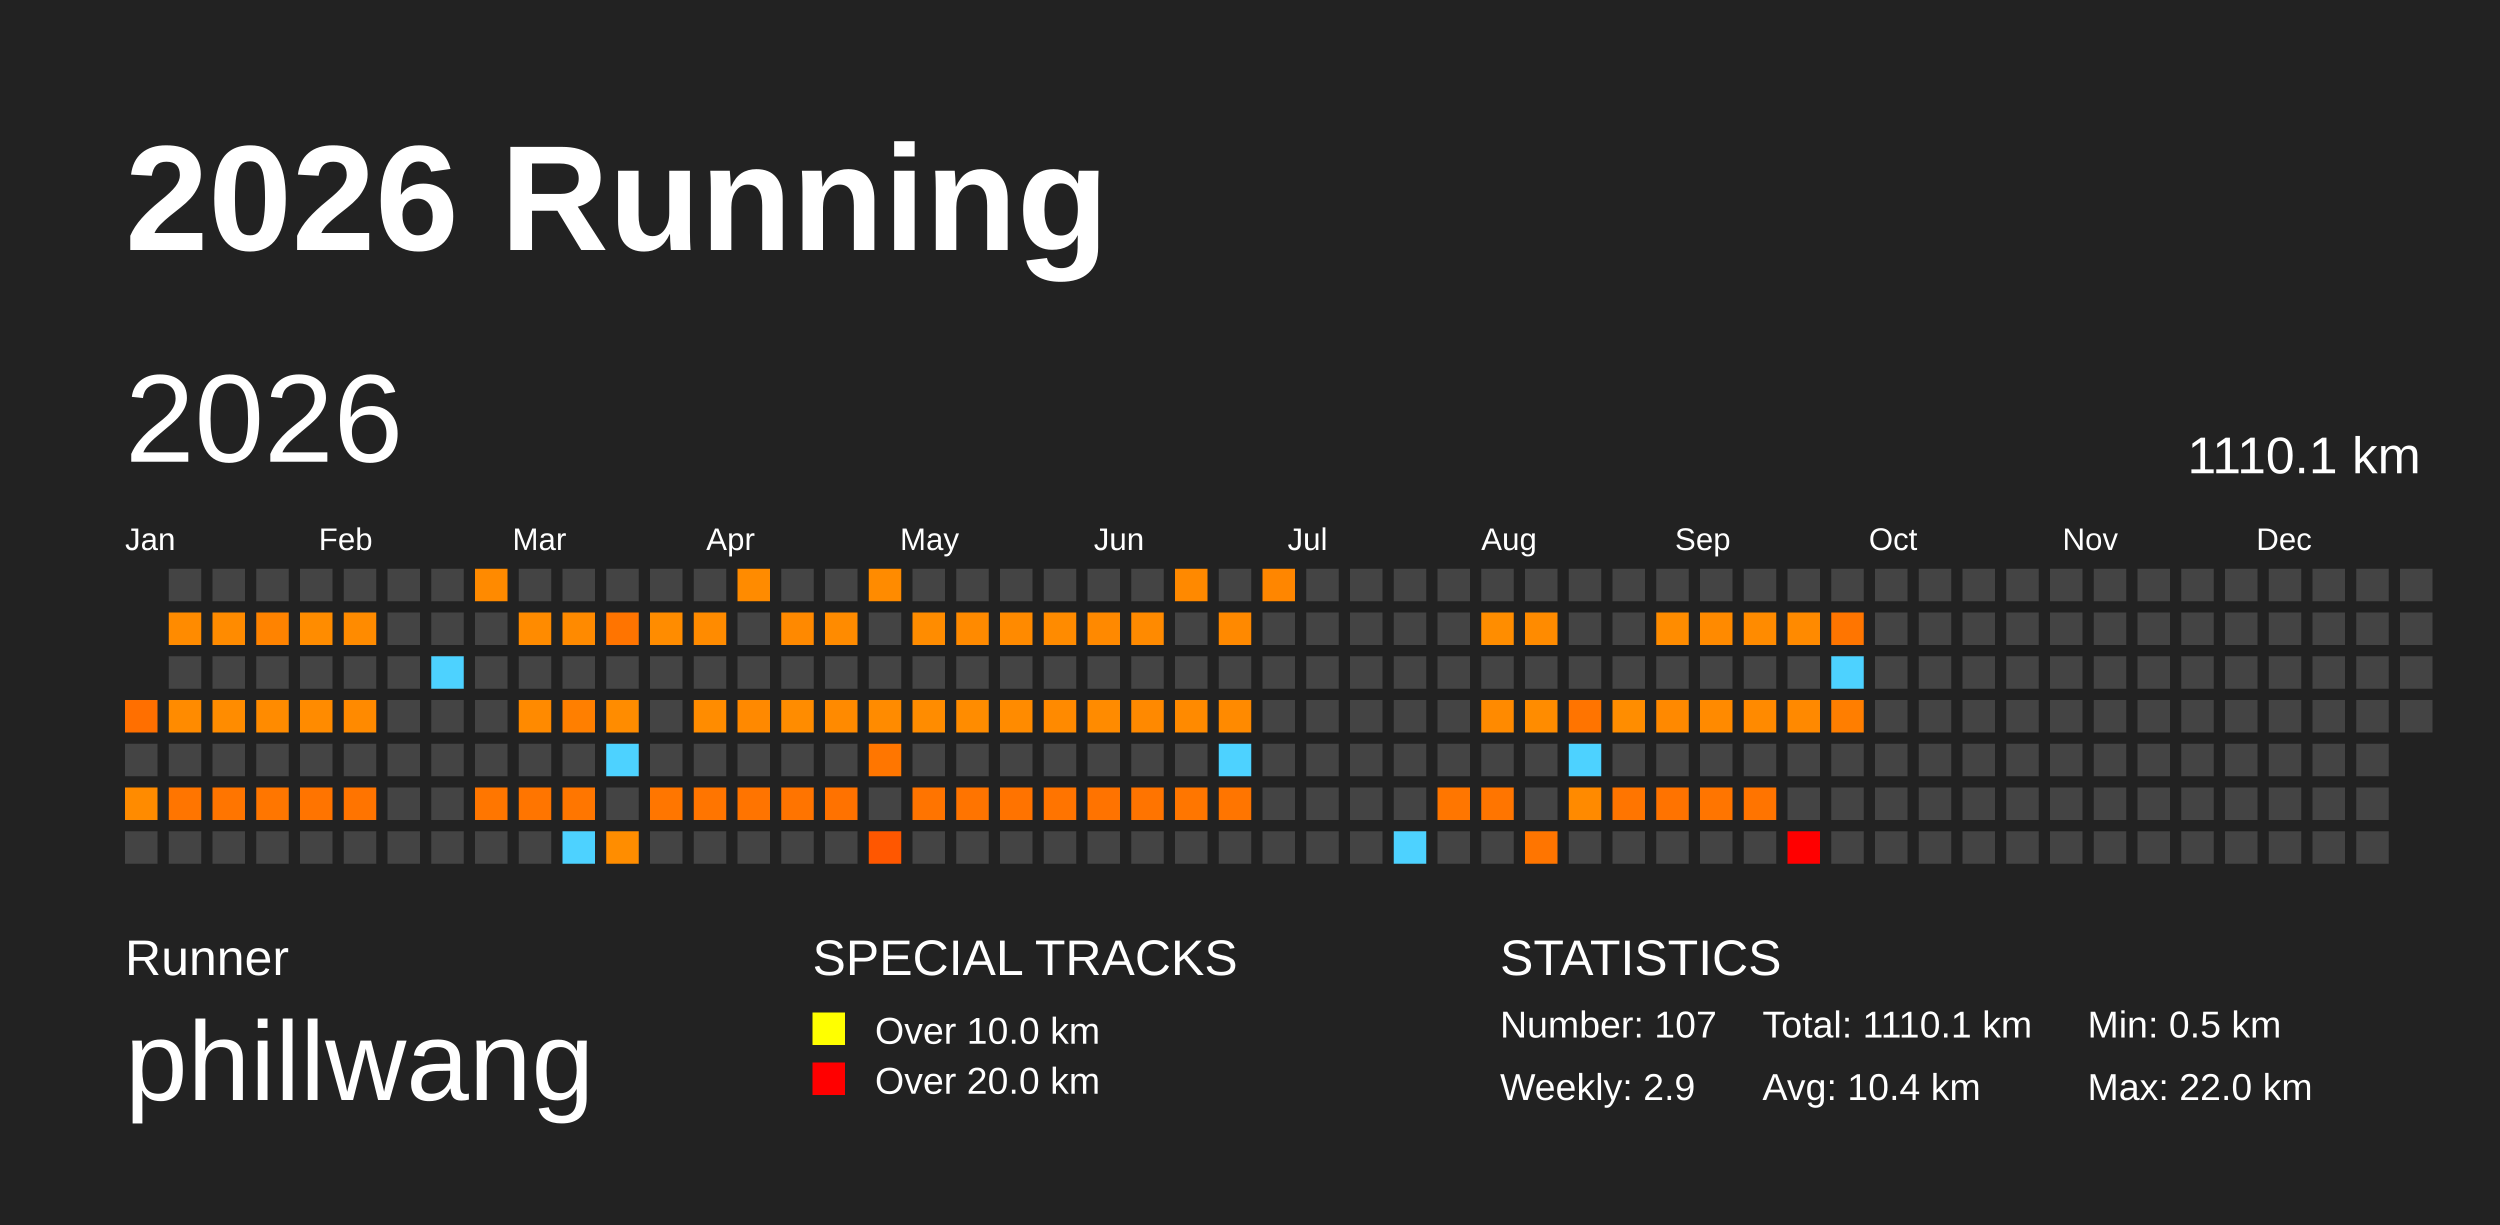
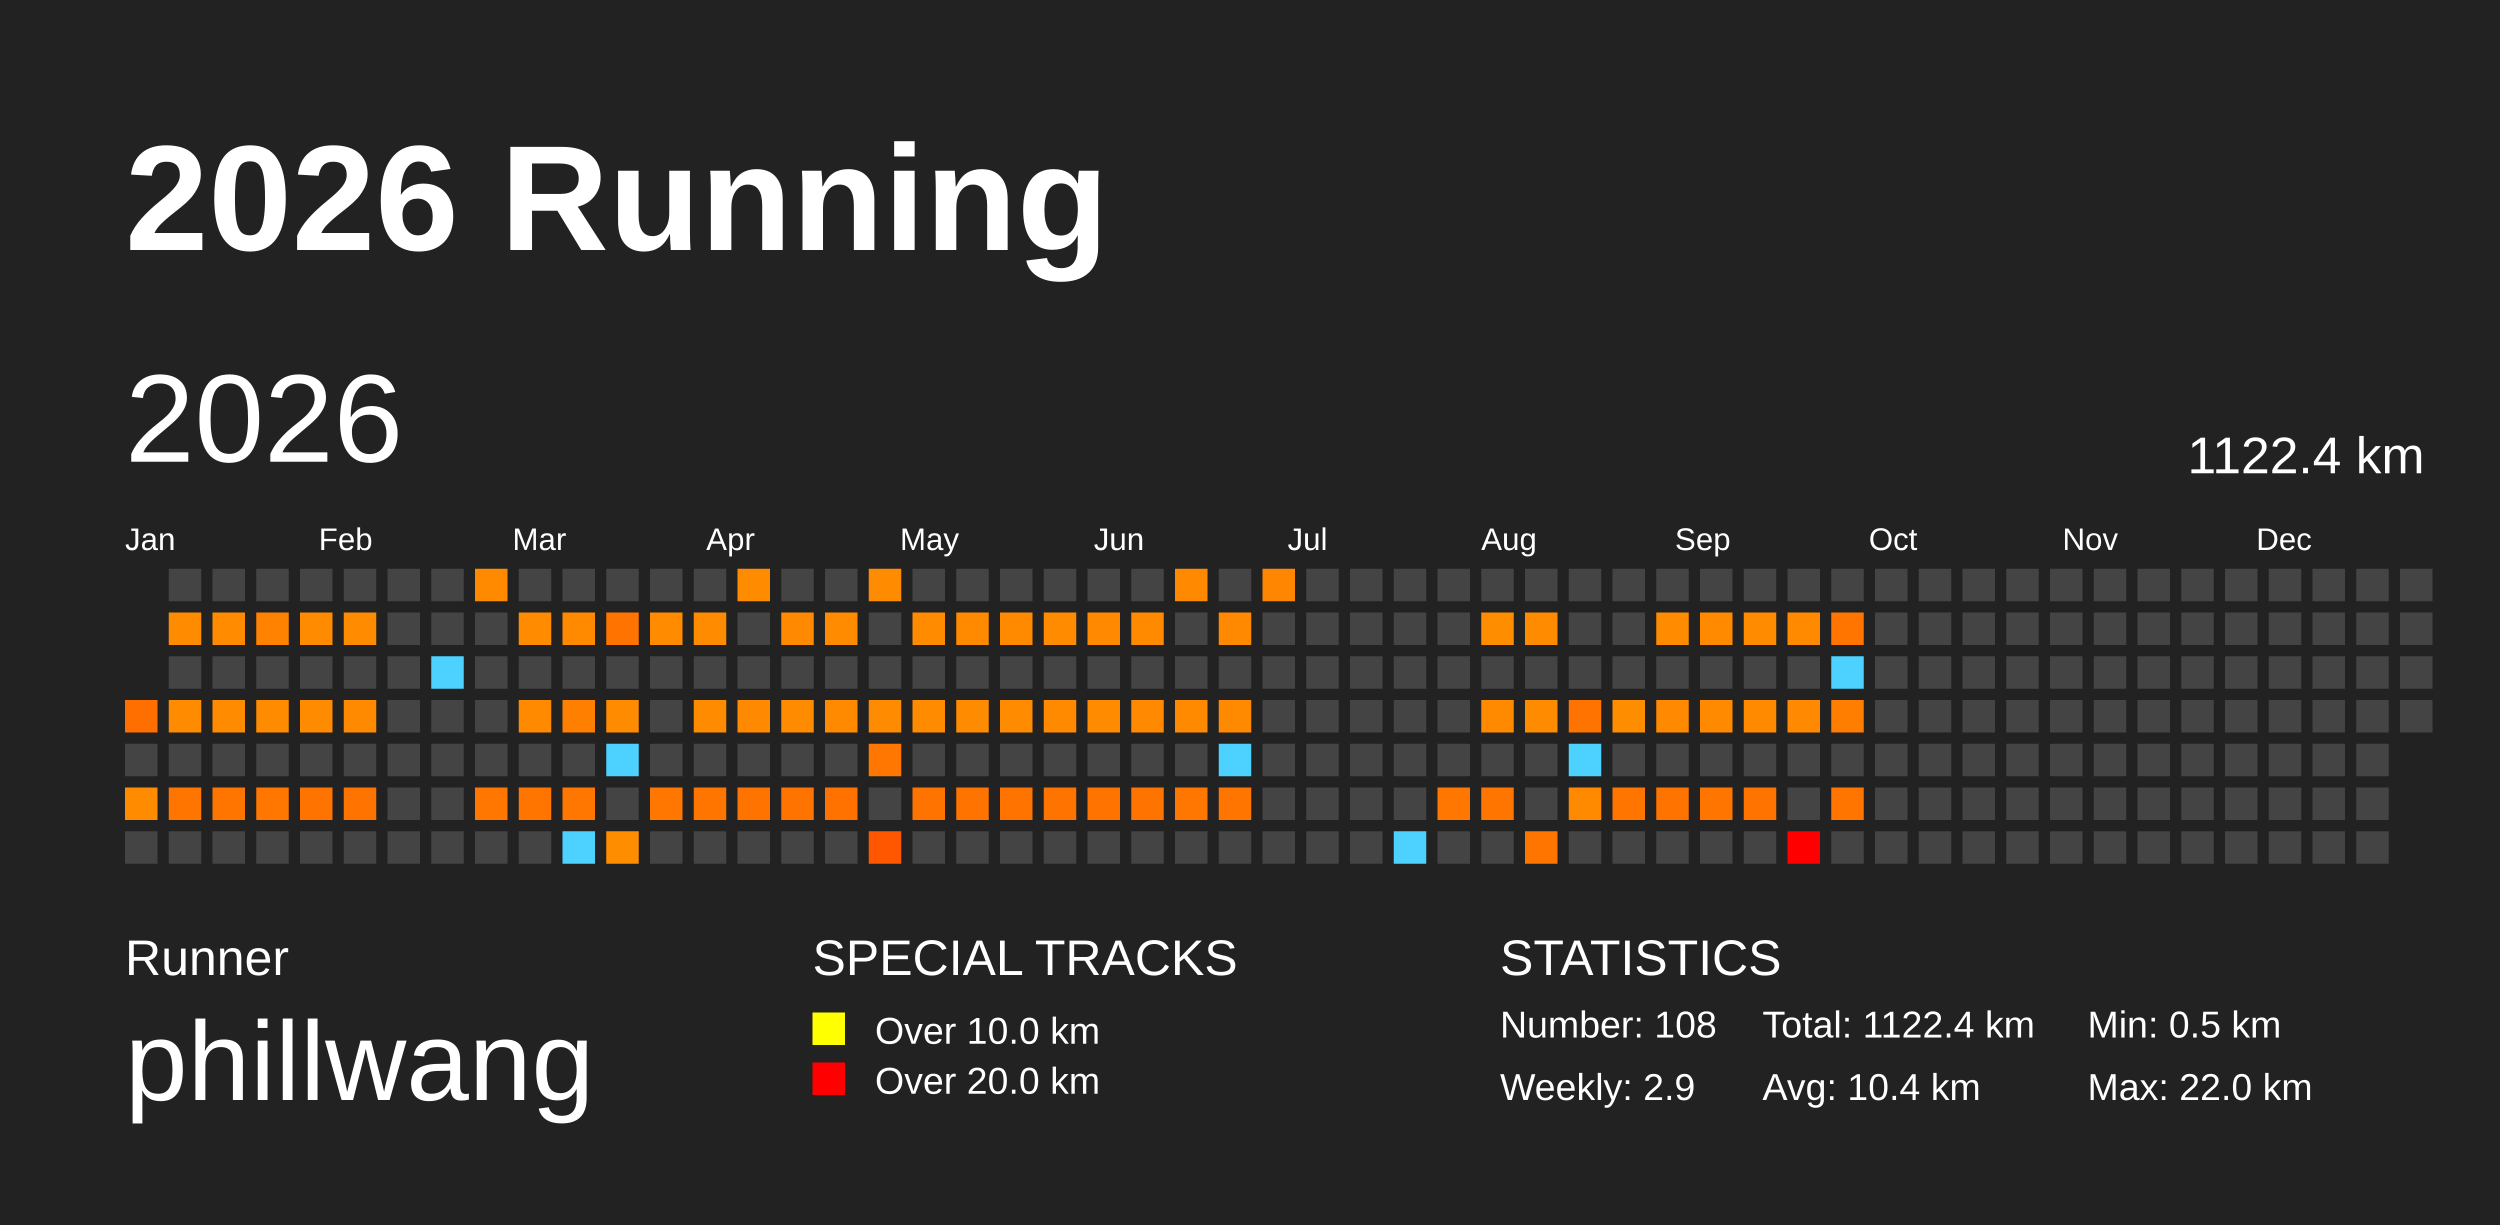
<svg xmlns="http://www.w3.org/2000/svg" baseProfile="full" height="98mm" version="1.1" viewBox="0,0,200,98" width="200mm">
  <defs>
    <pattern height="2" id="indoor-stripe" patternUnits="userSpaceOnUse" width="2">
      <line stroke="white" stroke-opacity="0.45" stroke-width="0.5" x1="0" x2="2" y1="2" y2="0" />
    </pattern>
  </defs>
  <rect fill="#222222" height="98" width="200" x="0" y="0" />
  <text fill="#FFFFFF" style="font-size:12px; font-family:Arial; font-weight:bold;" x="10" y="20">2026 Running</text>
  <text fill="#FFFFFF" style="font-size:4px; font-family:Arial" x="10" y="78">Runner</text>
  <text fill="#FFFFFF" style="font-size:9px; font-family:Arial" x="10" y="88">phillwang</text>
  <text fill="#FFFFFF" style="font-size:4px; font-family:Arial" x="65" y="78">SPECIAL TRACKS</text>
  <rect fill="yellow" height="2.6" width="2.6" x="65" y="81" />
  <text fill="#FFFFFF" style="font-size:3px; font-family:Arial" x="70" y="83.5">Over 10.0 km</text>
  <rect fill="red" height="2.6" width="2.6" x="65" y="85" />
  <text fill="#FFFFFF" style="font-size:3px; font-family:Arial" x="70" y="87.5">Over 20.0 km</text>
  <text fill="#FFFFFF" style="font-size:4px; font-family:Arial" x="120" y="78">STATISTICS</text>
-   <text fill="#FFFFFF" style="font-size:3px; font-family:Arial" x="120" y="83">Number: 107</text>
+   <text fill="#FFFFFF" style="font-size:3px; font-family:Arial" x="120" y="83">Number: 108</text>
  <text fill="#FFFFFF" style="font-size:3px; font-family:Arial" x="120" y="88">Weekly: 2.9</text>
-   <text fill="#FFFFFF" style="font-size:3px; font-family:Arial" x="141" y="83">Total: 1110.1 km</text>
+   <text fill="#FFFFFF" style="font-size:3px; font-family:Arial" x="141" y="83">Total: 1122.4 km</text>
  <text fill="#FFFFFF" style="font-size:3px; font-family:Arial" x="141" y="88">Avg: 10.4 km</text>
  <text fill="#FFFFFF" style="font-size:3px; font-family:Arial" x="167" y="83">Min: 0.5 km</text>
  <text fill="#FFFFFF" style="font-size:3px; font-family:Arial" x="167" y="88">Max: 22.0 km</text>
  <text dominant-baseline="hanging" fill="#FFFFFF" style="font-size:10.0px; font-family:Arial;" x="10" y="30">2026</text>
-   <text dominant-baseline="hanging" fill="#FFFFFF" style="font-size:4.125px; font-family:Arial;" x="175" y="35">1110.1 km</text>
+   <text dominant-baseline="hanging" fill="#FFFFFF" style="font-size:4.125px; font-family:Arial;" x="175" y="35">1122.4 km</text>
  <text fill="#FFFFFF" style="font-size:2.5px; font-family:Arial" x="10.0" y="44">Jan</text>
  <text fill="#FFFFFF" style="font-size:2.5px; font-family:Arial" x="25.5" y="44">Feb</text>
  <text fill="#FFFFFF" style="font-size:2.5px; font-family:Arial" x="41.0" y="44">Mar</text>
  <text fill="#FFFFFF" style="font-size:2.5px; font-family:Arial" x="56.5" y="44">Apr</text>
  <text fill="#FFFFFF" style="font-size:2.5px; font-family:Arial" x="72.0" y="44">May</text>
  <text fill="#FFFFFF" style="font-size:2.5px; font-family:Arial" x="87.5" y="44">Jun</text>
  <text fill="#FFFFFF" style="font-size:2.5px; font-family:Arial" x="103.0" y="44">Jul</text>
  <text fill="#FFFFFF" style="font-size:2.5px; font-family:Arial" x="118.5" y="44">Aug</text>
  <text fill="#FFFFFF" style="font-size:2.5px; font-family:Arial" x="134.0" y="44">Sep</text>
  <text fill="#FFFFFF" style="font-size:2.5px; font-family:Arial" x="149.5" y="44">Oct</text>
  <text fill="#FFFFFF" style="font-size:2.5px; font-family:Arial" x="165.0" y="44">Nov</text>
  <text fill="#FFFFFF" style="font-size:2.5px; font-family:Arial" x="180.5" y="44">Dec</text>
  <rect fill="#ff6f00" height="2.6" width="2.6" x="10.0" y="56.0" />
  <rect fill="#444444" height="2.6" width="2.6" x="10.0" y="59.5" />
  <rect fill="#ff8b00" height="2.6" width="2.6" x="10.0" y="63.0" />
  <rect fill="#444444" height="2.6" width="2.6" x="10.0" y="66.5" />
  <rect fill="#444444" height="2.6" width="2.6" x="13.5" y="45.5" />
  <rect fill="#ff8b00" height="2.6" width="2.6" x="13.5" y="49.0" />
  <rect fill="#444444" height="2.6" width="2.6" x="13.5" y="52.5" />
  <rect fill="#ff8b00" height="2.6" width="2.6" x="13.5" y="56.0" />
  <rect fill="#444444" height="2.6" width="2.6" x="13.5" y="59.5" />
  <rect fill="#ff7500" height="2.6" width="2.6" x="13.5" y="63.0" />
  <rect fill="#444444" height="2.6" width="2.6" x="13.5" y="66.5" />
  <rect fill="#444444" height="2.6" width="2.6" x="17.0" y="45.5" />
  <rect fill="#ff8b00" height="2.6" width="2.6" x="17.0" y="49.0" />
  <rect fill="#444444" height="2.6" width="2.6" x="17.0" y="52.5" />
  <rect fill="#ff8c00" height="2.6" width="2.6" x="17.0" y="56.0" />
  <rect fill="#444444" height="2.6" width="2.6" x="17.0" y="59.5" />
  <rect fill="#ff7500" height="2.6" width="2.6" x="17.0" y="63.0" />
  <rect fill="#444444" height="2.6" width="2.6" x="17.0" y="66.5" />
  <rect fill="#444444" height="2.6" width="2.6" x="20.5" y="45.5" />
  <rect fill="#ff8300" height="2.6" width="2.6" x="20.5" y="49.0" />
  <rect fill="#444444" height="2.6" width="2.6" x="20.5" y="52.5" />
  <rect fill="#ff8b00" height="2.6" width="2.6" x="20.5" y="56.0" />
  <rect fill="#444444" height="2.6" width="2.6" x="20.5" y="59.5" />
  <rect fill="#ff7600" height="2.6" width="2.6" x="20.5" y="63.0" />
  <rect fill="#444444" height="2.6" width="2.6" x="20.5" y="66.5" />
  <rect fill="#444444" height="2.6" width="2.6" x="24.0" y="45.5" />
  <rect fill="#ff8c00" height="2.6" width="2.6" x="24.0" y="49.0" />
  <rect fill="#444444" height="2.6" width="2.6" x="24.0" y="52.5" />
  <rect fill="#ff8b00" height="2.6" width="2.6" x="24.0" y="56.0" />
  <rect fill="#444444" height="2.6" width="2.6" x="24.0" y="59.5" />
  <rect fill="#ff7400" height="2.6" width="2.6" x="24.0" y="63.0" />
  <rect fill="#444444" height="2.6" width="2.6" x="24.0" y="66.5" />
  <rect fill="#444444" height="2.6" width="2.6" x="27.5" y="45.5" />
  <rect fill="#ff8b00" height="2.6" width="2.6" x="27.5" y="49.0" />
  <rect fill="#444444" height="2.6" width="2.6" x="27.5" y="52.5" />
  <rect fill="#ff8a00" height="2.6" width="2.6" x="27.5" y="56.0" />
  <rect fill="#444444" height="2.6" width="2.6" x="27.5" y="59.5" />
  <rect fill="#ff7400" height="2.6" width="2.6" x="27.5" y="63.0" />
  <rect fill="#444444" height="2.6" width="2.6" x="27.5" y="66.5" />
  <rect fill="#444444" height="2.6" width="2.6" x="31.0" y="45.5" />
  <rect fill="#444444" height="2.6" width="2.6" x="31.0" y="49.0" />
  <rect fill="#444444" height="2.6" width="2.6" x="31.0" y="52.5" />
  <rect fill="#444444" height="2.6" width="2.6" x="31.0" y="56.0" />
  <rect fill="#444444" height="2.6" width="2.6" x="31.0" y="59.5" />
  <rect fill="#444444" height="2.6" width="2.6" x="31.0" y="63.0" />
  <rect fill="#444444" height="2.6" width="2.6" x="31.0" y="66.5" />
  <rect fill="#444444" height="2.6" width="2.6" x="34.5" y="45.5" />
  <rect fill="#444444" height="2.6" width="2.6" x="34.5" y="49.0" />
  <rect fill="#4dd2ff" height="2.6" width="2.6" x="34.5" y="52.5" />
  <rect fill="#444444" height="2.6" width="2.6" x="34.5" y="56.0" />
  <rect fill="#444444" height="2.6" width="2.6" x="34.5" y="59.5" />
  <rect fill="#444444" height="2.6" width="2.6" x="34.5" y="63.0" />
  <rect fill="#444444" height="2.6" width="2.6" x="34.5" y="66.5" />
  <rect fill="#ff8a00" height="2.6" width="2.6" x="38.0" y="45.5" />
  <rect fill="#444444" height="2.6" width="2.6" x="38.0" y="49.0" />
  <rect fill="#444444" height="2.6" width="2.6" x="38.0" y="52.5" />
  <rect fill="#444444" height="2.6" width="2.6" x="38.0" y="56.0" />
  <rect fill="#444444" height="2.6" width="2.6" x="38.0" y="59.5" />
  <rect fill="#ff7600" height="2.6" width="2.6" x="38.0" y="63.0" />
  <rect fill="#444444" height="2.6" width="2.6" x="38.0" y="66.5" />
  <rect fill="#444444" height="2.6" width="2.6" x="41.5" y="45.5" />
  <rect fill="#ff8b00" height="2.6" width="2.6" x="41.5" y="49.0" />
  <rect fill="#444444" height="2.6" width="2.6" x="41.5" y="52.5" />
  <rect fill="#ff8a00" height="2.6" width="2.6" x="41.5" y="56.0" />
  <rect fill="#444444" height="2.6" width="2.6" x="41.5" y="59.5" />
  <rect fill="#ff7500" height="2.6" width="2.6" x="41.5" y="63.0" />
  <rect fill="#444444" height="2.6" width="2.6" x="41.5" y="66.5" />
  <rect fill="#444444" height="2.6" width="2.6" x="45.0" y="45.5" />
  <rect fill="#ff8a00" height="2.6" width="2.6" x="45.0" y="49.0" />
  <rect fill="#444444" height="2.6" width="2.6" x="45.0" y="52.5" />
  <rect fill="#ff7f00" height="2.6" width="2.6" x="45.0" y="56.0" />
  <rect fill="#444444" height="2.6" width="2.6" x="45.0" y="59.5" />
  <rect fill="#ff7600" height="2.6" width="2.6" x="45.0" y="63.0" />
  <rect fill="#4dd2ff" height="2.6" width="2.6" x="45.0" y="66.5" />
  <rect fill="#444444" height="2.6" width="2.6" x="48.5" y="45.5" />
  <rect fill="#ff7400" height="2.6" width="2.6" x="48.5" y="49.0" />
  <rect fill="#444444" height="2.6" width="2.6" x="48.5" y="52.5" />
  <rect fill="#ff8c00" height="2.6" width="2.6" x="48.5" y="56.0" />
  <rect fill="#4dd2ff" height="2.6" width="2.6" x="48.5" y="59.5" />
  <rect fill="#444444" height="2.6" width="2.6" x="48.5" y="63.0" />
  <rect fill="#ff8d00" height="2.6" width="2.6" x="48.5" y="66.5" />
  <rect fill="#444444" height="2.6" width="2.6" x="52.0" y="45.5" />
  <rect fill="#ff8c00" height="2.6" width="2.6" x="52.0" y="49.0" />
  <rect fill="#444444" height="2.6" width="2.6" x="52.0" y="52.5" />
  <rect fill="#444444" height="2.6" width="2.6" x="52.0" y="56.0" />
  <rect fill="#444444" height="2.6" width="2.6" x="52.0" y="59.5" />
  <rect fill="#ff7600" height="2.6" width="2.6" x="52.0" y="63.0" />
  <rect fill="#444444" height="2.6" width="2.6" x="52.0" y="66.5" />
  <rect fill="#444444" height="2.6" width="2.6" x="55.5" y="45.5" />
  <rect fill="#ff8b00" height="2.6" width="2.6" x="55.5" y="49.0" />
  <rect fill="#444444" height="2.6" width="2.6" x="55.5" y="52.5" />
  <rect fill="#ff8c00" height="2.6" width="2.6" x="55.5" y="56.0" />
  <rect fill="#444444" height="2.6" width="2.6" x="55.5" y="59.5" />
  <rect fill="#ff7500" height="2.6" width="2.6" x="55.5" y="63.0" />
  <rect fill="#444444" height="2.6" width="2.6" x="55.5" y="66.5" />
  <rect fill="#ff8b00" height="2.6" width="2.6" x="59.0" y="45.5" />
  <rect fill="#444444" height="2.6" width="2.6" x="59.0" y="49.0" />
  <rect fill="#444444" height="2.6" width="2.6" x="59.0" y="52.5" />
  <rect fill="#ff8900" height="2.6" width="2.6" x="59.0" y="56.0" />
  <rect fill="#444444" height="2.6" width="2.6" x="59.0" y="59.5" />
  <rect fill="#ff7400" height="2.6" width="2.6" x="59.0" y="63.0" />
  <rect fill="#444444" height="2.6" width="2.6" x="59.0" y="66.5" />
  <rect fill="#444444" height="2.6" width="2.6" x="62.5" y="45.5" />
  <rect fill="#ff8900" height="2.6" width="2.6" x="62.5" y="49.0" />
  <rect fill="#444444" height="2.6" width="2.6" x="62.5" y="52.5" />
  <rect fill="#ff8c00" height="2.6" width="2.6" x="62.5" y="56.0" />
  <rect fill="#444444" height="2.6" width="2.6" x="62.5" y="59.5" />
  <rect fill="#ff7400" height="2.6" width="2.6" x="62.5" y="63.0" />
  <rect fill="#444444" height="2.6" width="2.6" x="62.5" y="66.5" />
  <rect fill="#444444" height="2.6" width="2.6" x="66.0" y="45.5" />
  <rect fill="#ff8b00" height="2.6" width="2.6" x="66.0" y="49.0" />
  <rect fill="#444444" height="2.6" width="2.6" x="66.0" y="52.5" />
  <rect fill="#ff8a00" height="2.6" width="2.6" x="66.0" y="56.0" />
  <rect fill="#444444" height="2.6" width="2.6" x="66.0" y="59.5" />
  <rect fill="#ff7200" height="2.6" width="2.6" x="66.0" y="63.0" />
  <rect fill="#444444" height="2.6" width="2.6" x="66.0" y="66.5" />
  <rect fill="#ff8b00" height="2.6" width="2.6" x="69.5" y="45.5" />
  <rect fill="#444444" height="2.6" width="2.6" x="69.5" y="49.0" />
  <rect fill="#444444" height="2.6" width="2.6" x="69.5" y="52.5" />
  <rect fill="#ff8b00" height="2.6" width="2.6" x="69.5" y="56.0" />
  <rect fill="#ff7600" height="2.6" width="2.6" x="69.5" y="59.5" />
  <rect fill="#444444" height="2.6" width="2.6" x="69.5" y="63.0" />
  <rect fill="#ff5700" height="2.6" width="2.6" x="69.5" y="66.5" />
  <rect fill="#444444" height="2.6" width="2.6" x="73.0" y="45.5" />
  <rect fill="#ff8c00" height="2.6" width="2.6" x="73.0" y="49.0" />
  <rect fill="#444444" height="2.6" width="2.6" x="73.0" y="52.5" />
  <rect fill="#ff8c00" height="2.6" width="2.6" x="73.0" y="56.0" />
  <rect fill="#444444" height="2.6" width="2.6" x="73.0" y="59.5" />
  <rect fill="#ff7400" height="2.6" width="2.6" x="73.0" y="63.0" />
  <rect fill="#444444" height="2.6" width="2.6" x="73.0" y="66.5" />
  <rect fill="#444444" height="2.6" width="2.6" x="76.5" y="45.5" />
  <rect fill="#ff8a00" height="2.6" width="2.6" x="76.5" y="49.0" />
  <rect fill="#444444" height="2.6" width="2.6" x="76.5" y="52.5" />
  <rect fill="#ff8c00" height="2.6" width="2.6" x="76.5" y="56.0" />
  <rect fill="#444444" height="2.6" width="2.6" x="76.5" y="59.5" />
  <rect fill="#ff7400" height="2.6" width="2.6" x="76.5" y="63.0" />
  <rect fill="#444444" height="2.6" width="2.6" x="76.5" y="66.5" />
  <rect fill="#444444" height="2.6" width="2.6" x="80.0" y="45.5" />
  <rect fill="#ff8a00" height="2.6" width="2.6" x="80.0" y="49.0" />
  <rect fill="#444444" height="2.6" width="2.6" x="80.0" y="52.5" />
  <rect fill="#ff8b00" height="2.6" width="2.6" x="80.0" y="56.0" />
  <rect fill="#444444" height="2.6" width="2.6" x="80.0" y="59.5" />
  <rect fill="#ff7300" height="2.6" width="2.6" x="80.0" y="63.0" />
  <rect fill="#444444" height="2.6" width="2.6" x="80.0" y="66.5" />
  <rect fill="#444444" height="2.6" width="2.6" x="83.5" y="45.5" />
  <rect fill="#ff8b00" height="2.6" width="2.6" x="83.5" y="49.0" />
  <rect fill="#444444" height="2.6" width="2.6" x="83.5" y="52.5" />
  <rect fill="#ff8a00" height="2.6" width="2.6" x="83.5" y="56.0" />
  <rect fill="#444444" height="2.6" width="2.6" x="83.5" y="59.5" />
  <rect fill="#ff7400" height="2.6" width="2.6" x="83.5" y="63.0" />
  <rect fill="#444444" height="2.6" width="2.6" x="83.5" y="66.5" />
  <rect fill="#444444" height="2.6" width="2.6" x="87.0" y="45.5" />
  <rect fill="#ff8900" height="2.6" width="2.6" x="87.0" y="49.0" />
  <rect fill="#444444" height="2.6" width="2.6" x="87.0" y="52.5" />
  <rect fill="#ff8b00" height="2.6" width="2.6" x="87.0" y="56.0" />
  <rect fill="#444444" height="2.6" width="2.6" x="87.0" y="59.5" />
  <rect fill="#ff7300" height="2.6" width="2.6" x="87.0" y="63.0" />
  <rect fill="#444444" height="2.6" width="2.6" x="87.0" y="66.5" />
  <rect fill="#444444" height="2.6" width="2.6" x="90.5" y="45.5" />
  <rect fill="#ff8a00" height="2.6" width="2.6" x="90.5" y="49.0" />
  <rect fill="#444444" height="2.6" width="2.6" x="90.5" y="52.5" />
  <rect fill="#ff8900" height="2.6" width="2.6" x="90.5" y="56.0" />
  <rect fill="#444444" height="2.6" width="2.6" x="90.5" y="59.5" />
  <rect fill="#ff7400" height="2.6" width="2.6" x="90.5" y="63.0" />
  <rect fill="#444444" height="2.6" width="2.6" x="90.5" y="66.5" />
  <rect fill="#ff8900" height="2.6" width="2.6" x="94.0" y="45.5" />
  <rect fill="#444444" height="2.6" width="2.6" x="94.0" y="49.0" />
  <rect fill="#444444" height="2.6" width="2.6" x="94.0" y="52.5" />
  <rect fill="#ff8a00" height="2.6" width="2.6" x="94.0" y="56.0" />
  <rect fill="#444444" height="2.6" width="2.6" x="94.0" y="59.5" />
  <rect fill="#ff7600" height="2.6" width="2.6" x="94.0" y="63.0" />
  <rect fill="#444444" height="2.6" width="2.6" x="94.0" y="66.5" />
  <rect fill="#444444" height="2.6" width="2.6" x="97.5" y="45.5" />
  <rect fill="#ff8900" height="2.6" width="2.6" x="97.5" y="49.0" />
  <rect fill="#444444" height="2.6" width="2.6" x="97.5" y="52.5" />
  <rect fill="#ff8a00" height="2.6" width="2.6" x="97.5" y="56.0" />
  <rect fill="#4dd2ff" height="2.6" width="2.6" x="97.5" y="59.5" />
  <rect fill="#ff7500" height="2.6" width="2.6" x="97.5" y="63.0" />
  <rect fill="#444444" height="2.6" width="2.6" x="97.5" y="66.5" />
  <rect fill="#ff8600" height="2.6" width="2.6" x="101.0" y="45.5" />
  <rect fill="#444444" height="2.6" width="2.6" x="101.0" y="49.0" />
  <rect fill="#444444" height="2.6" width="2.6" x="101.0" y="52.5" />
  <rect fill="#444444" height="2.6" width="2.6" x="101.0" y="56.0" />
  <rect fill="#444444" height="2.6" width="2.6" x="101.0" y="59.5" />
  <rect fill="#444444" height="2.6" width="2.6" x="101.0" y="63.0" />
  <rect fill="#444444" height="2.6" width="2.6" x="101.0" y="66.5" />
  <rect fill="#444444" height="2.6" width="2.6" x="104.5" y="45.5" />
  <rect fill="#444444" height="2.6" width="2.6" x="104.5" y="49.0" />
  <rect fill="#444444" height="2.6" width="2.6" x="104.5" y="52.5" />
  <rect fill="#444444" height="2.6" width="2.6" x="104.5" y="56.0" />
  <rect fill="#444444" height="2.6" width="2.6" x="104.5" y="59.5" />
  <rect fill="#444444" height="2.6" width="2.6" x="104.5" y="63.0" />
  <rect fill="#444444" height="2.6" width="2.6" x="104.5" y="66.5" />
  <rect fill="#444444" height="2.6" width="2.6" x="108.0" y="45.5" />
  <rect fill="#444444" height="2.6" width="2.6" x="108.0" y="49.0" />
  <rect fill="#444444" height="2.6" width="2.6" x="108.0" y="52.5" />
  <rect fill="#444444" height="2.6" width="2.6" x="108.0" y="56.0" />
  <rect fill="#444444" height="2.6" width="2.6" x="108.0" y="59.5" />
  <rect fill="#444444" height="2.6" width="2.6" x="108.0" y="63.0" />
  <rect fill="#444444" height="2.6" width="2.6" x="108.0" y="66.5" />
  <rect fill="#444444" height="2.6" width="2.6" x="111.5" y="45.5" />
  <rect fill="#444444" height="2.6" width="2.6" x="111.5" y="49.0" />
  <rect fill="#444444" height="2.6" width="2.6" x="111.5" y="52.5" />
  <rect fill="#444444" height="2.6" width="2.6" x="111.5" y="56.0" />
  <rect fill="#444444" height="2.6" width="2.6" x="111.5" y="59.5" />
  <rect fill="#444444" height="2.6" width="2.6" x="111.5" y="63.0" />
  <rect fill="#4dd2ff" height="2.6" width="2.6" x="111.5" y="66.5" />
  <rect fill="#444444" height="2.6" width="2.6" x="115.0" y="45.5" />
  <rect fill="#444444" height="2.6" width="2.6" x="115.0" y="49.0" />
  <rect fill="#444444" height="2.6" width="2.6" x="115.0" y="52.5" />
  <rect fill="#444444" height="2.6" width="2.6" x="115.0" y="56.0" />
  <rect fill="#444444" height="2.6" width="2.6" x="115.0" y="59.5" />
  <rect fill="#ff7600" height="2.6" width="2.6" x="115.0" y="63.0" />
  <rect fill="#444444" height="2.6" width="2.6" x="115.0" y="66.5" />
  <rect fill="#444444" height="2.6" width="2.6" x="118.5" y="45.5" />
  <rect fill="#ff8d00" height="2.6" width="2.6" x="118.5" y="49.0" />
  <rect fill="#444444" height="2.6" width="2.6" x="118.5" y="52.5" />
  <rect fill="#ff8a00" height="2.6" width="2.6" x="118.5" y="56.0" />
  <rect fill="#444444" height="2.6" width="2.6" x="118.5" y="59.5" />
  <rect fill="#ff7500" height="2.6" width="2.6" x="118.5" y="63.0" />
  <rect fill="#444444" height="2.6" width="2.6" x="118.5" y="66.5" />
  <rect fill="#444444" height="2.6" width="2.6" x="122.0" y="45.5" />
  <rect fill="#ff8b00" height="2.6" width="2.6" x="122.0" y="49.0" />
  <rect fill="#444444" height="2.6" width="2.6" x="122.0" y="52.5" />
  <rect fill="#ff8c00" height="2.6" width="2.6" x="122.0" y="56.0" />
  <rect fill="#444444" height="2.6" width="2.6" x="122.0" y="59.5" />
  <rect fill="#444444" height="2.6" width="2.6" x="122.0" y="63.0" />
  <rect fill="#ff7500" height="2.6" width="2.6" x="122.0" y="66.5" />
  <rect fill="#444444" height="2.6" width="2.6" x="125.5" y="45.5" />
  <rect fill="#444444" height="2.6" width="2.6" x="125.5" y="49.0" />
  <rect fill="#444444" height="2.6" width="2.6" x="125.5" y="52.5" />
  <rect fill="#ff7400" height="2.6" width="2.6" x="125.5" y="56.0" />
  <rect fill="#4dd2ff" height="2.6" width="2.6" x="125.5" y="59.5" />
  <rect fill="#ff8a00" height="2.6" width="2.6" x="125.5" y="63.0" />
  <rect fill="#444444" height="2.6" width="2.6" x="125.5" y="66.5" />
  <rect fill="#444444" height="2.6" width="2.6" x="129.0" y="45.5" />
  <rect fill="#444444" height="2.6" width="2.6" x="129.0" y="49.0" />
  <rect fill="#444444" height="2.6" width="2.6" x="129.0" y="52.5" />
  <rect fill="#ff8d00" height="2.6" width="2.6" x="129.0" y="56.0" />
  <rect fill="#444444" height="2.6" width="2.6" x="129.0" y="59.5" />
  <rect fill="#ff7500" height="2.6" width="2.6" x="129.0" y="63.0" />
  <rect fill="#444444" height="2.6" width="2.6" x="129.0" y="66.5" />
  <rect fill="#444444" height="2.6" width="2.6" x="132.5" y="45.5" />
  <rect fill="#ff8c00" height="2.6" width="2.6" x="132.5" y="49.0" />
  <rect fill="#444444" height="2.6" width="2.6" x="132.5" y="52.5" />
  <rect fill="#ff8900" height="2.6" width="2.6" x="132.5" y="56.0" />
  <rect fill="#444444" height="2.6" width="2.6" x="132.5" y="59.5" />
  <rect fill="#ff7300" height="2.6" width="2.6" x="132.5" y="63.0" />
  <rect fill="#444444" height="2.6" width="2.6" x="132.5" y="66.5" />
  <rect fill="#444444" height="2.6" width="2.6" x="136.0" y="45.5" />
  <rect fill="#ff8a00" height="2.6" width="2.6" x="136.0" y="49.0" />
  <rect fill="#444444" height="2.6" width="2.6" x="136.0" y="52.5" />
  <rect fill="#ff8a00" height="2.6" width="2.6" x="136.0" y="56.0" />
  <rect fill="#444444" height="2.6" width="2.6" x="136.0" y="59.5" />
  <rect fill="#ff7500" height="2.6" width="2.6" x="136.0" y="63.0" />
  <rect fill="#444444" height="2.6" width="2.6" x="136.0" y="66.5" />
  <rect fill="#444444" height="2.6" width="2.6" x="139.5" y="45.5" />
  <rect fill="#ff8b00" height="2.6" width="2.6" x="139.5" y="49.0" />
  <rect fill="#444444" height="2.6" width="2.6" x="139.5" y="52.5" />
  <rect fill="#ff8a00" height="2.6" width="2.6" x="139.5" y="56.0" />
  <rect fill="#444444" height="2.6" width="2.6" x="139.5" y="59.5" />
  <rect fill="#ff7400" height="2.6" width="2.6" x="139.5" y="63.0" />
  <rect fill="#444444" height="2.6" width="2.6" x="139.5" y="66.5" />
  <rect fill="#444444" height="2.6" width="2.6" x="143.0" y="45.5" />
  <rect fill="#ff8a00" height="2.6" width="2.6" x="143.0" y="49.0" />
  <rect fill="#444444" height="2.6" width="2.6" x="143.0" y="52.5" />
  <rect fill="#ff8900" height="2.6" width="2.6" x="143.0" y="56.0" />
  <rect fill="#444444" height="2.6" width="2.6" x="143.0" y="59.5" />
  <rect fill="#444444" height="2.6" width="2.6" x="143.0" y="63.0" />
  <rect fill="red" height="2.6" width="2.6" x="143.0" y="66.5" />
  <rect fill="#444444" height="2.6" width="2.6" x="146.5" y="45.5" />
  <rect fill="#ff7500" height="2.6" width="2.6" x="146.5" y="49.0" />
  <rect fill="#4dd2ff" height="2.6" width="2.6" x="146.5" y="52.5" />
  <rect fill="#ff7e00" height="2.6" width="2.6" x="146.5" y="56.0" />
  <rect fill="#444444" height="2.6" width="2.6" x="146.5" y="59.5" />
-   <rect fill="#444444" height="2.6" width="2.6" x="146.5" y="63.0" />
+   <rect fill="#ff7500" height="2.6" width="2.6" x="146.5" y="63.0" />
  <rect fill="#444444" height="2.6" width="2.6" x="146.5" y="66.5" />
  <rect fill="#444444" height="2.6" width="2.6" x="150.0" y="45.5" />
  <rect fill="#444444" height="2.6" width="2.6" x="150.0" y="49.0" />
  <rect fill="#444444" height="2.6" width="2.6" x="150.0" y="52.5" />
  <rect fill="#444444" height="2.6" width="2.6" x="150.0" y="56.0" />
  <rect fill="#444444" height="2.6" width="2.6" x="150.0" y="59.5" />
  <rect fill="#444444" height="2.6" width="2.6" x="150.0" y="63.0" />
  <rect fill="#444444" height="2.6" width="2.6" x="150.0" y="66.5" />
  <rect fill="#444444" height="2.6" width="2.6" x="153.5" y="45.5" />
  <rect fill="#444444" height="2.6" width="2.6" x="153.5" y="49.0" />
  <rect fill="#444444" height="2.6" width="2.6" x="153.5" y="52.5" />
  <rect fill="#444444" height="2.6" width="2.6" x="153.5" y="56.0" />
  <rect fill="#444444" height="2.6" width="2.6" x="153.5" y="59.5" />
  <rect fill="#444444" height="2.6" width="2.6" x="153.5" y="63.0" />
  <rect fill="#444444" height="2.6" width="2.6" x="153.5" y="66.5" />
  <rect fill="#444444" height="2.6" width="2.6" x="157.0" y="45.5" />
  <rect fill="#444444" height="2.6" width="2.6" x="157.0" y="49.0" />
  <rect fill="#444444" height="2.6" width="2.6" x="157.0" y="52.5" />
  <rect fill="#444444" height="2.6" width="2.6" x="157.0" y="56.0" />
  <rect fill="#444444" height="2.6" width="2.6" x="157.0" y="59.5" />
  <rect fill="#444444" height="2.6" width="2.6" x="157.0" y="63.0" />
  <rect fill="#444444" height="2.6" width="2.6" x="157.0" y="66.5" />
  <rect fill="#444444" height="2.6" width="2.6" x="160.5" y="45.5" />
  <rect fill="#444444" height="2.6" width="2.6" x="160.5" y="49.0" />
  <rect fill="#444444" height="2.6" width="2.6" x="160.5" y="52.5" />
  <rect fill="#444444" height="2.6" width="2.6" x="160.5" y="56.0" />
  <rect fill="#444444" height="2.6" width="2.6" x="160.5" y="59.5" />
  <rect fill="#444444" height="2.6" width="2.6" x="160.5" y="63.0" />
  <rect fill="#444444" height="2.6" width="2.6" x="160.5" y="66.5" />
  <rect fill="#444444" height="2.6" width="2.6" x="164.0" y="45.5" />
  <rect fill="#444444" height="2.6" width="2.6" x="164.0" y="49.0" />
  <rect fill="#444444" height="2.6" width="2.6" x="164.0" y="52.5" />
  <rect fill="#444444" height="2.6" width="2.6" x="164.0" y="56.0" />
  <rect fill="#444444" height="2.6" width="2.6" x="164.0" y="59.5" />
  <rect fill="#444444" height="2.6" width="2.6" x="164.0" y="63.0" />
  <rect fill="#444444" height="2.6" width="2.6" x="164.0" y="66.5" />
  <rect fill="#444444" height="2.6" width="2.6" x="167.5" y="45.5" />
  <rect fill="#444444" height="2.6" width="2.6" x="167.5" y="49.0" />
  <rect fill="#444444" height="2.6" width="2.6" x="167.5" y="52.5" />
  <rect fill="#444444" height="2.6" width="2.6" x="167.5" y="56.0" />
  <rect fill="#444444" height="2.6" width="2.6" x="167.5" y="59.5" />
  <rect fill="#444444" height="2.6" width="2.6" x="167.5" y="63.0" />
  <rect fill="#444444" height="2.6" width="2.6" x="167.5" y="66.5" />
  <rect fill="#444444" height="2.6" width="2.6" x="171.0" y="45.5" />
  <rect fill="#444444" height="2.6" width="2.6" x="171.0" y="49.0" />
  <rect fill="#444444" height="2.6" width="2.6" x="171.0" y="52.5" />
  <rect fill="#444444" height="2.6" width="2.6" x="171.0" y="56.0" />
  <rect fill="#444444" height="2.6" width="2.6" x="171.0" y="59.5" />
  <rect fill="#444444" height="2.6" width="2.6" x="171.0" y="63.0" />
  <rect fill="#444444" height="2.6" width="2.6" x="171.0" y="66.5" />
  <rect fill="#444444" height="2.6" width="2.6" x="174.5" y="45.5" />
  <rect fill="#444444" height="2.6" width="2.6" x="174.5" y="49.0" />
  <rect fill="#444444" height="2.6" width="2.6" x="174.5" y="52.5" />
  <rect fill="#444444" height="2.6" width="2.6" x="174.5" y="56.0" />
  <rect fill="#444444" height="2.6" width="2.6" x="174.5" y="59.5" />
  <rect fill="#444444" height="2.6" width="2.6" x="174.5" y="63.0" />
  <rect fill="#444444" height="2.6" width="2.6" x="174.5" y="66.5" />
  <rect fill="#444444" height="2.6" width="2.6" x="178.0" y="45.5" />
  <rect fill="#444444" height="2.6" width="2.6" x="178.0" y="49.0" />
  <rect fill="#444444" height="2.6" width="2.6" x="178.0" y="52.5" />
  <rect fill="#444444" height="2.6" width="2.6" x="178.0" y="56.0" />
  <rect fill="#444444" height="2.6" width="2.6" x="178.0" y="59.5" />
  <rect fill="#444444" height="2.6" width="2.6" x="178.0" y="63.0" />
  <rect fill="#444444" height="2.6" width="2.6" x="178.0" y="66.5" />
  <rect fill="#444444" height="2.6" width="2.6" x="181.5" y="45.5" />
  <rect fill="#444444" height="2.6" width="2.6" x="181.5" y="49.0" />
  <rect fill="#444444" height="2.6" width="2.6" x="181.5" y="52.5" />
  <rect fill="#444444" height="2.6" width="2.6" x="181.5" y="56.0" />
  <rect fill="#444444" height="2.6" width="2.6" x="181.5" y="59.5" />
  <rect fill="#444444" height="2.6" width="2.6" x="181.5" y="63.0" />
  <rect fill="#444444" height="2.6" width="2.6" x="181.5" y="66.5" />
  <rect fill="#444444" height="2.6" width="2.6" x="185.0" y="45.5" />
  <rect fill="#444444" height="2.6" width="2.6" x="185.0" y="49.0" />
  <rect fill="#444444" height="2.6" width="2.6" x="185.0" y="52.5" />
  <rect fill="#444444" height="2.6" width="2.6" x="185.0" y="56.0" />
  <rect fill="#444444" height="2.6" width="2.6" x="185.0" y="59.5" />
  <rect fill="#444444" height="2.6" width="2.6" x="185.0" y="63.0" />
  <rect fill="#444444" height="2.6" width="2.6" x="185.0" y="66.5" />
  <rect fill="#444444" height="2.6" width="2.6" x="188.5" y="45.5" />
  <rect fill="#444444" height="2.6" width="2.6" x="188.5" y="49.0" />
  <rect fill="#444444" height="2.6" width="2.6" x="188.5" y="52.5" />
  <rect fill="#444444" height="2.6" width="2.6" x="188.5" y="56.0" />
  <rect fill="#444444" height="2.6" width="2.6" x="188.5" y="59.5" />
  <rect fill="#444444" height="2.6" width="2.6" x="188.5" y="63.0" />
  <rect fill="#444444" height="2.6" width="2.6" x="188.5" y="66.5" />
  <rect fill="#444444" height="2.6" width="2.6" x="192.0" y="45.5" />
  <rect fill="#444444" height="2.6" width="2.6" x="192.0" y="49.0" />
  <rect fill="#444444" height="2.6" width="2.6" x="192.0" y="52.5" />
  <rect fill="#444444" height="2.6" width="2.6" x="192.0" y="56.0" />
</svg>
